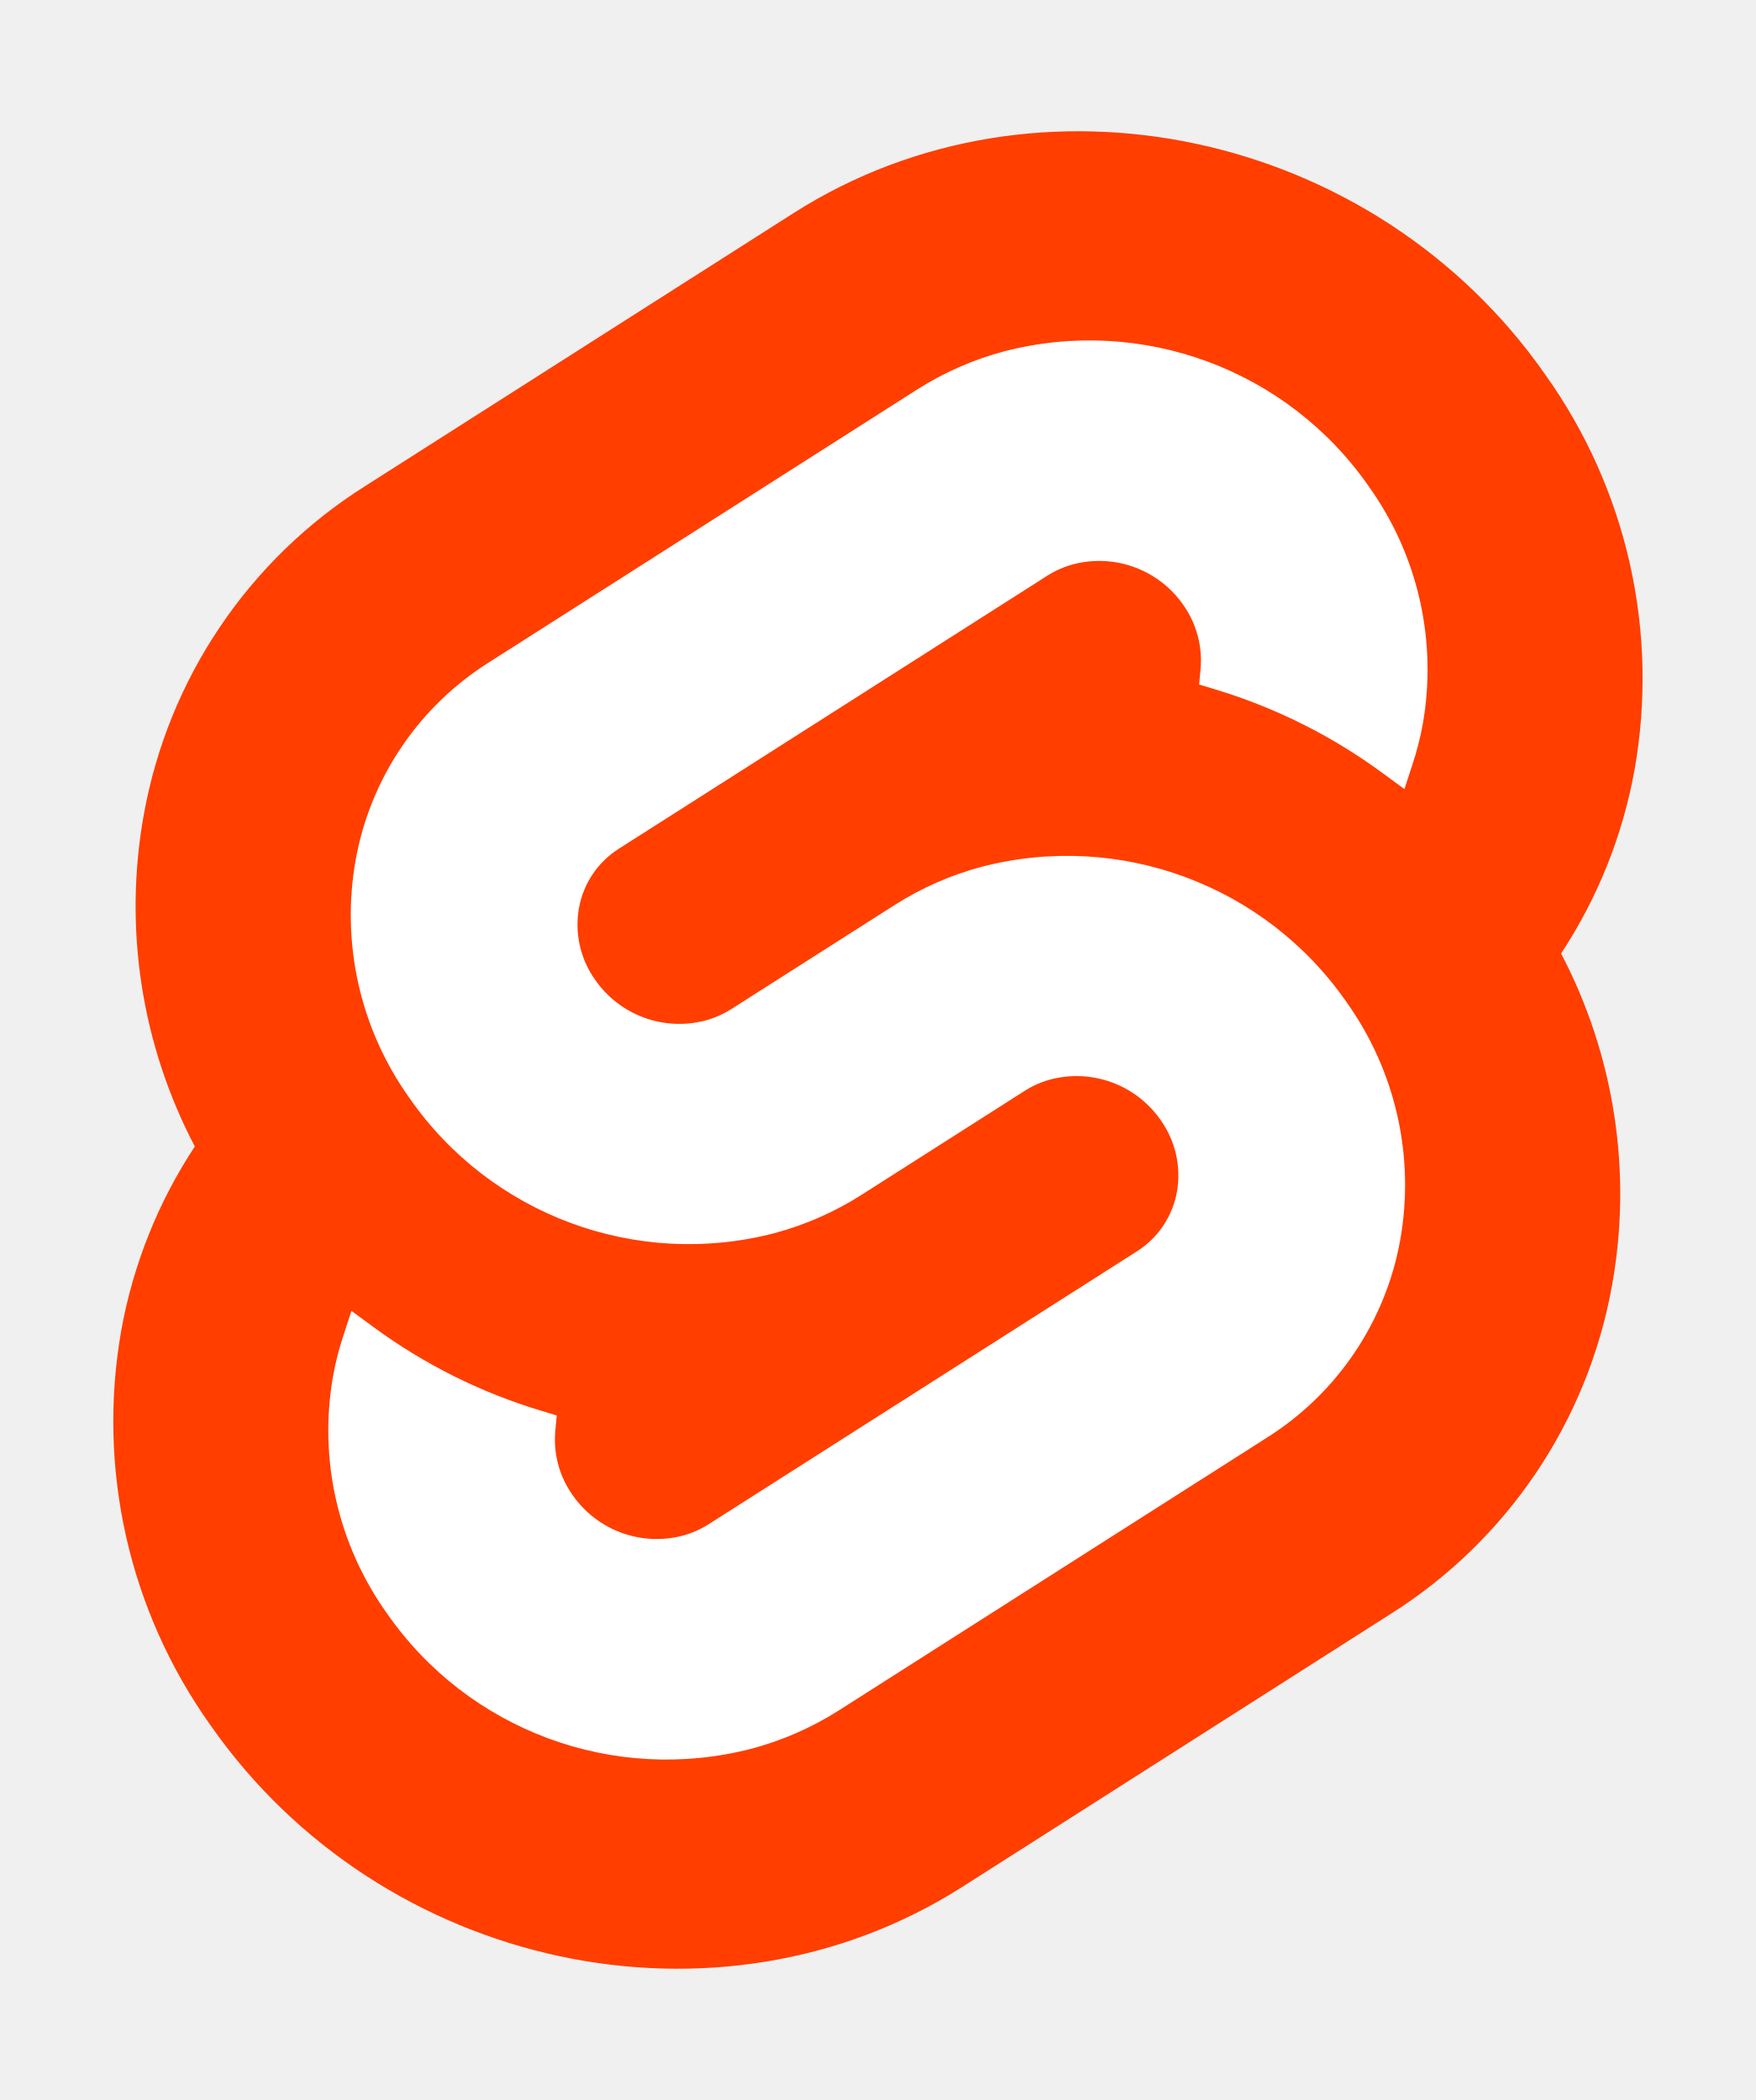
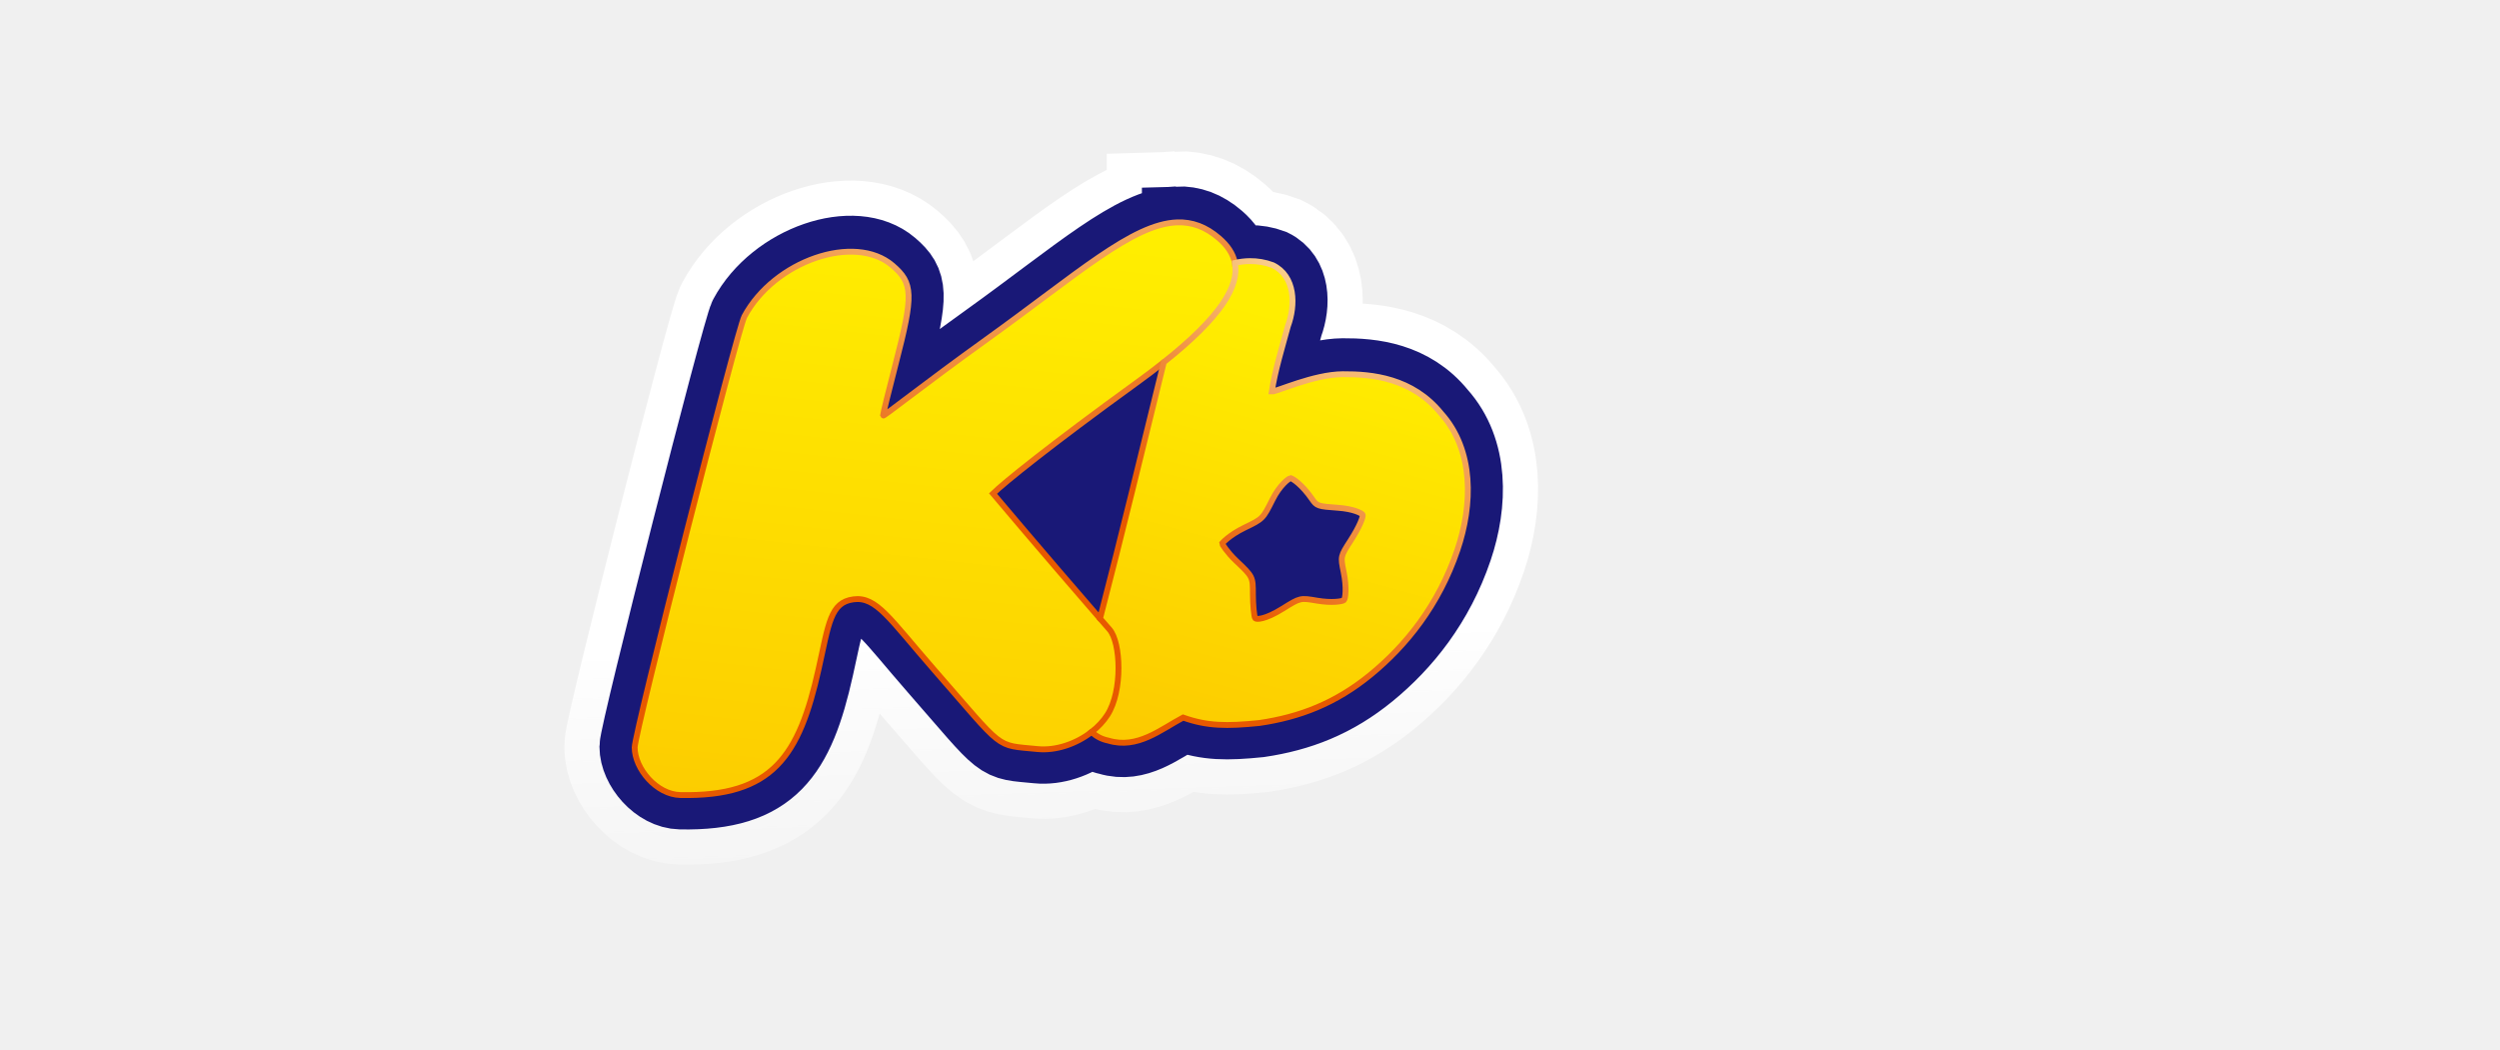
- <svg xmlns="http://www.w3.org/2000/svg" width="107" height="128" viewBox="0 0 107 128">
-   <path d="M94.157 22.819c-10.4-14.885-30.94-19.297-45.792-9.835L22.282 29.608A29.92 29.92 0 0 0 8.764 49.65a31.5 31.5 0 0 0 3.108 20.231 30 30 0 0 0-4.477 11.183 31.9 31.9 0 0 0 5.448 24.116c10.402 14.887 30.942 19.297 45.791 9.835l26.083-16.624A29.92 29.92 0 0 0 98.235 78.35a31.53 31.53 0 0 0-3.105-20.232 30 30 0 0 0 4.474-11.182 31.88 31.88 0 0 0-5.447-24.116" style="fill:#ff3e00" />
-   <path d="M45.817 106.582a20.72 20.72 0 0 1-22.237-8.243 19.17 19.17 0 0 1-3.277-14.503 18 18 0 0 1 .624-2.435l.49-1.498 1.337.981a33.6 33.6 0 0 0 10.203 5.098l.97.294-.09.968a5.85 5.85 0 0 0 1.052 3.878 6.24 6.24 0 0 0 6.695 2.485 5.8 5.8 0 0 0 1.603-.704L69.27 76.28a5.43 5.43 0 0 0 2.45-3.631 5.8 5.8 0 0 0-.987-4.371 6.24 6.24 0 0 0-6.698-2.487 5.7 5.7 0 0 0-1.6.704l-9.953 6.345a19 19 0 0 1-5.296 2.326 20.72 20.72 0 0 1-22.237-8.243 19.17 19.17 0 0 1-3.277-14.502 17.99 17.99 0 0 1 8.13-12.052l26.081-16.623a19 19 0 0 1 5.3-2.329 20.72 20.72 0 0 1 22.237 8.243 19.17 19.17 0 0 1 3.277 14.503 18 18 0 0 1-.624 2.435l-.49 1.498-1.337-.98a33.6 33.6 0 0 0-10.203-5.1l-.97-.294.09-.968a5.86 5.86 0 0 0-1.052-3.878 6.24 6.24 0 0 0-6.696-2.485 5.8 5.8 0 0 0-1.602.704L37.73 51.72a5.42 5.42 0 0 0-2.449 3.63 5.79 5.79 0 0 0 .986 4.372 6.24 6.24 0 0 0 6.698 2.486 5.8 5.8 0 0 0 1.602-.704l9.952-6.342a19 19 0 0 1 5.295-2.328 20.72 20.72 0 0 1 22.237 8.242 19.17 19.17 0 0 1 3.277 14.503 18 18 0 0 1-8.13 12.053l-26.081 16.622a19 19 0 0 1-5.3 2.328" style="fill:#fff" />
+ <svg xmlns="http://www.w3.org/2000/svg" xmlns:xlink="http://www.w3.org/1999/xlink" version="1.1" id="svg1" width="1066.667" height="448" viewBox="0 0 1066.667 448" xml:space="preserve">
+   <defs id="defs1">
+     <linearGradient id="swatch13">
+       <stop style="stop-color:#000000;stop-opacity:1;" offset="0" id="stop13" />
+     </linearGradient>
+     <linearGradient id="linearGradient1">
+       <stop style="stop-color:#ffffff;stop-opacity:1;" offset="0" id="stop1" />
+       <stop style="stop-color:#767676;stop-opacity:0;" offset="1" id="stop2" />
+     </linearGradient>
+     <linearGradient id="linearGradient315">
+       <stop style="stop-color:#ffee00;stop-opacity:1;" offset="0" id="stop315" />
+       <stop style="stop-color:#fcc900;stop-opacity:1;" offset="1" id="stop316" />
+     </linearGradient>
+     <linearGradient id="linearGradient299">
+       <stop style="stop-color:#fff2b6;stop-opacity:1;" offset="0" id="stop301" />
+       <stop style="stop-color:#e75900;stop-opacity:1;" offset="1" id="stop302" />
+     </linearGradient>
+     <linearGradient id="linearGradient299-1">
+       <stop style="stop-color:#fff2b6;stop-opacity:1;" offset="0" id="stop299" />
+       <stop style="stop-color:#e75900;stop-opacity:1;" offset="1" id="stop300" />
+     </linearGradient>
+     <radialGradient xlink:href="#linearGradient299-1" id="radialGradient300" cx="336.075" cy="96.901" fx="336.075" fy="96.901" r="83.398" gradientTransform="matrix(-1.354333,0.7923457,-1.989497,-3.400588,1184.123,116.814)" gradientUnits="userSpaceOnUse" spreadMethod="pad" />
+     <radialGradient xlink:href="#linearGradient299" id="radialGradient304" cx="123.256" cy="59.552" fx="123.256" fy="59.552" r="128.733" gradientTransform="matrix(-1.160905,1.289656,-1.174227,-1.057,637.0319,-84.13067)" gradientUnits="userSpaceOnUse" />
+     <linearGradient xlink:href="#linearGradient315" id="linearGradient316" x1="145.401" y1="86.561" x2="113.96" y2="370.028" gradientUnits="userSpaceOnUse" gradientTransform="translate(260.3652,9.365653)" />
+     <linearGradient xlink:href="#linearGradient315" id="linearGradient321" x1="317.335" y1="133.615" x2="264.409" y2="325.923" gradientUnits="userSpaceOnUse" gradientTransform="translate(260.3652,9.365653)" />
+     <linearGradient xlink:href="#linearGradient1" id="linearGradient2" x1="166.219" y1="263.166" x2="173.895" y2="498.042" gradientUnits="userSpaceOnUse" gradientTransform="translate(260.3652,9.365653)" />
+     <meshgradient id="meshgradient131" gradientUnits="userSpaceOnUse" x="-29.496" y="45.167" gradientTransform="translate(260.3652,9.365653)">
+       <meshrow id="meshrow15">
+         <meshpatch id="meshpatch15">
+           <stop path="c 220.505,-59.815  290.502,0  435.754,0" style="stop-color:#ffffff;stop-opacity:1" id="stop16" />
+           <stop path="c 0,108.122  0,216.244  0,324.366" style="stop-color:#cccccc;stop-opacity:1" id="stop17" />
+           <stop path="c -145.251,0  -290.502,0  -435.754,0" style="stop-color:#ffffff;stop-opacity:1" id="stop18" />
+           <stop path="c 0,-108.122  0,-216.244  0,-324.366" style="stop-color:#cccccc;stop-opacity:1" id="stop19" />
+         </meshpatch>
+       </meshrow>
+     </meshgradient>
+     <meshgradient id="meshgradient10" gradientUnits="userSpaceOnUse" x="10.504" y="85.157" gradientTransform="translate(260.3652,9.365653)">
+       <meshrow id="meshrow10">
+         <meshpatch id="meshpatch10">
+           <stop path="c 118.547,0  237.093,0  355.64,0" style="stop-color:#ffffff;stop-opacity:1" id="stop11" />
+           <stop path="c 0,81.461  0,162.922  0,244.384" style="stop-color:#000000;stop-opacity:1" id="stop12" />
+           <stop path="c -118.547,0  -237.093,0  -355.64,0" style="stop-color:#ffffff;stop-opacity:1" id="stop14" />
+           <stop path="c 0,-81.461  0,-162.922  0,-244.384" style="stop-color:#000000;stop-opacity:1" id="stop15" />
+         </meshpatch>
+       </meshrow>
+     </meshgradient>
+   </defs>
+   <g id="g1">
+     <path id="path2" style="opacity:1;mix-blend-mode:normal;fill:url(#meshgradient10);fill-opacity:1;stroke:url(#meshgradient131);stroke-width:80;stroke-dasharray:none;stroke-opacity:1" d="m 502.408,94.54 c -19.079,0.698 -42.752,22.247 -81.32,49.926 -27.025,19.395 -44.219,33.2 -44.219,32.529 0,-0.671 2.475,-10.784 5.5,-22.475 7.542,-29.146 7.37,-34.045 -1.465,-41.607 -16.107,-13.787 -50.453,-1.952 -63.199,21.779 -3.038,5.655 -46.836,177.592 -46.836,183.861 0,9.05 9.305,20.118 19.525,20.326 39.41,0.803 50.726,-16.689 58.986,-53.771 4.333,-19.453 5.021,-28.426 14.854,-29.738 9.833,-1.312 15.372,8.229 34.482,30.088 30.39,34.762 25.674,31.962 44.105,33.803 7.812,0.78 16.544,-2.195 23.096,-7.314 1.899,1.883 4.319,3.131 7.133,3.697 12.434,3.779 22.427,-4.805 31.912,-9.826 10.375,3.67 18.546,3.739 32.604,2.312 17.135,-2.526 32.407,-8.312 47.434,-20.623 15.027,-12.311 29.039,-29.572 37.043,-53.209 6.526,-19.271 7.223,-42.437 -6.975,-58.268 -12.27,-15.106 -29.501,-16.799 -41.982,-16.707 -12.482,0.092 -28.364,7.537 -30.254,7.396 1.22,-8.465 4.608,-19.637 6.85,-27.908 3.319,-8.875 3.276,-21.28 -6.459,-26.014 -3.24,-1.224 -6.561,-1.767 -9.85,-1.73 -2.126,0.024 -4.241,0.29 -6.312,0.771 -0.778,-3.996 -3.174,-7.431 -6.723,-10.5 -5.72,-4.946 -11.57,-7.031 -17.93,-6.799 z m -17.236,68.391 c 4.206,-3.044 -37.122,26.872 0,0 z" />
+     <path id="path321" style="mix-blend-mode:hard-light;fill:none;fill-opacity:1;stroke:url(#linearGradient2);stroke-width:60;stroke-dasharray:none;stroke-opacity:1" d="m 502.408,94.54 c -19.079,0.698 -42.752,22.247 -81.32,49.926 -27.025,19.395 -44.219,33.2 -44.219,32.529 0,-0.671 2.475,-10.784 5.5,-22.475 7.542,-29.146 7.37,-34.045 -1.465,-41.607 -16.107,-13.787 -50.453,-1.952 -63.199,21.779 -3.038,5.655 -46.836,177.592 -46.836,183.861 0,9.05 9.305,20.118 19.525,20.326 39.41,0.803 50.726,-16.689 58.986,-53.771 4.333,-19.453 5.021,-28.426 14.854,-29.738 9.833,-1.312 15.372,8.229 34.482,30.088 30.39,34.762 25.674,31.962 44.105,33.803 7.812,0.78 16.544,-2.195 23.096,-7.314 1.899,1.883 4.319,3.131 7.133,3.697 12.434,3.779 22.427,-4.805 31.912,-9.826 10.375,3.67 18.546,3.739 32.604,2.312 17.135,-2.526 32.407,-8.312 47.434,-20.623 15.027,-12.311 29.039,-29.572 37.043,-53.209 6.526,-19.271 7.223,-42.437 -6.975,-58.268 -12.27,-15.106 -29.501,-16.799 -41.982,-16.707 -12.482,0.092 -28.364,7.537 -30.254,7.396 1.22,-8.465 4.608,-19.637 6.85,-27.908 3.319,-8.875 3.276,-21.28 -6.459,-26.014 -3.24,-1.224 -6.561,-1.767 -9.85,-1.73 -2.126,0.024 -4.241,0.29 -6.312,0.771 -0.778,-3.996 -3.174,-7.431 -6.723,-10.5 -5.72,-4.946 -11.57,-7.031 -17.93,-6.799 z m -17.236,68.391 c 4.206,-3.044 -37.122,26.872 0,0 z" />
+     <path id="path310-3" style="fill:#191877;fill-opacity:1;stroke:#191877;stroke-width:30;stroke-dasharray:none;stroke-opacity:1" d="m 502.408,94.54 c -19.079,0.698 -42.752,22.247 -81.32,49.926 -27.025,19.395 -44.219,33.2 -44.219,32.529 0,-0.671 2.475,-10.784 5.5,-22.475 7.542,-29.146 7.37,-34.045 -1.465,-41.607 -16.107,-13.787 -50.453,-1.952 -63.199,21.779 -3.038,5.655 -46.836,177.592 -46.836,183.861 0,9.05 9.305,20.118 19.525,20.326 39.41,0.803 50.726,-16.689 58.986,-53.771 4.333,-19.453 5.021,-28.426 14.854,-29.738 9.833,-1.312 15.372,8.229 34.482,30.088 30.39,34.762 25.674,31.962 44.105,33.803 7.812,0.78 16.544,-2.195 23.096,-7.314 1.899,1.883 4.319,3.131 7.133,3.697 12.434,3.779 22.427,-4.805 31.912,-9.826 10.375,3.67 18.546,3.739 32.604,2.312 17.135,-2.526 32.407,-8.312 47.434,-20.623 15.027,-12.311 29.039,-29.572 37.043,-53.209 6.526,-19.271 7.223,-42.437 -6.975,-58.268 -12.27,-15.106 -29.501,-16.799 -41.982,-16.707 -12.482,0.092 -28.364,7.537 -30.254,7.396 1.22,-8.465 4.608,-19.637 6.85,-27.908 3.319,-8.875 3.276,-21.28 -6.459,-26.014 -3.24,-1.224 -6.561,-1.767 -9.85,-1.73 -2.126,0.024 -4.241,0.29 -6.312,0.771 -0.778,-3.996 -3.174,-7.431 -6.723,-10.5 -5.72,-4.946 -11.57,-7.031 -17.93,-6.799 z m -17.236,68.391 c 4.206,-3.044 -37.122,26.872 0,0 z" />
+     <path d="m 502.441,94.881 c -19.079,0.698 -42.752,22.247 -81.32,49.926 -27.025,19.395 -44.219,33.2 -44.219,32.529 0,-0.671 2.475,-10.784 5.5,-22.475 7.542,-29.146 7.37,-34.045 -1.465,-41.607 -16.107,-13.787 -50.453,-1.952 -63.199,21.779 -3.038,5.655 -46.836,177.592 -46.836,183.861 0,9.05 9.305,20.118 19.525,20.326 39.41,0.803 50.726,-16.689 58.986,-53.771 4.333,-19.453 5.021,-28.426 14.854,-29.738 9.833,-1.312 15.372,8.229 34.482,30.088 30.39,34.762 25.674,31.962 44.105,33.803 7.812,0.78 16.544,-2.195 23.096,-7.314 18.027,-5.662 13.005,-11.374 15.918,-22.12 2.265,-8.354 0.751,-20.233 -12.336,-26.243 -25.178,-29.006 -45.676,-53.346 -45.676,-53.346 4.504,-4.433 24.226,-20.435 61.348,-47.307 4.206,-3.044 8.05,-5.952 11.553,-8.732 10.251,-1.419 17.357,-7.848 22.02,-11.983 6.169,-5.471 11.18,-11.087 8.316,-30.377 -0.778,-3.996 -3.174,-7.431 -6.723,-10.5 -5.72,-4.946 -11.57,-7.031 -17.93,-6.799 z" style="fill:url(#linearGradient316);stroke:url(#radialGradient304);stroke-width:2.5" id="path310" />
+     <path d="m 527.094,112.18 c 1.91,9.803 -5.916,22.975 -30.336,42.359 -8.975,36.285 -17.881,73.406 -27.225,109.385 1.343,1.547 2.701,3.109 4.068,4.68 4.814,5.53 5.659,26.182 -0.893,36.398 -1.741,2.716 -4.066,5.182 -6.758,7.285 1.899,1.883 4.319,3.131 7.133,3.697 12.434,3.779 22.427,-4.805 31.912,-9.826 10.375,3.67 18.546,3.739 32.604,2.312 17.135,-2.526 32.407,-8.312 47.434,-20.623 15.027,-12.311 29.039,-29.572 37.043,-53.209 6.526,-19.271 7.223,-42.437 -6.975,-58.268 -12.27,-15.106 -29.501,-16.799 -41.982,-16.707 -12.482,0.092 -28.364,7.537 -30.254,7.396 1.22,-8.465 4.608,-19.637 6.85,-27.908 3.319,-8.875 3.276,-21.28 -6.459,-26.014 -3.24,-1.224 -6.561,-1.767 -9.85,-1.73 -2.126,0.024 -4.241,0.29 -6.312,0.771 z m 23.701,91.875 c 0.811,-0.14 5.144,2.906 9.189,8.811 2.082,3.038 2.481,3.173 11.188,3.791 6.467,0.459 9.866,2.219 10.392,2.878 0.525,0.659 -1.227,5.139 -5.054,11.086 -4.356,6.77 -4.356,6.769 -2.988,13.42 1.39,6.757 0.731,11.469 0.107,12.013 -0.624,0.544 -5.121,1.301 -11.486,0.212 -7.173,-1.227 -7.173,-1.228 -14.596,3.398 -7.779,4.848 -11.266,4.63 -11.758,4.138 -0.492,-0.492 -0.996,-6.064 -0.996,-10.208 0,-7.533 -10e-4,-7.534 -7.186,-14.344 -3.868,-3.666 -6.023,-7.232 -6.006,-7.375 0,0 2.965,-3.513 9.568,-6.707 7.877,-3.81 7.877,-3.809 12,-12.057 3.003,-6.007 6.814,-8.916 7.625,-9.057 z" style="display:inline;fill:url(#linearGradient321);stroke:url(#radialGradient300);stroke-width:2.5;stroke-linecap:square;stroke-miterlimit:4.9" id="path311" />
+   </g>
</svg>
